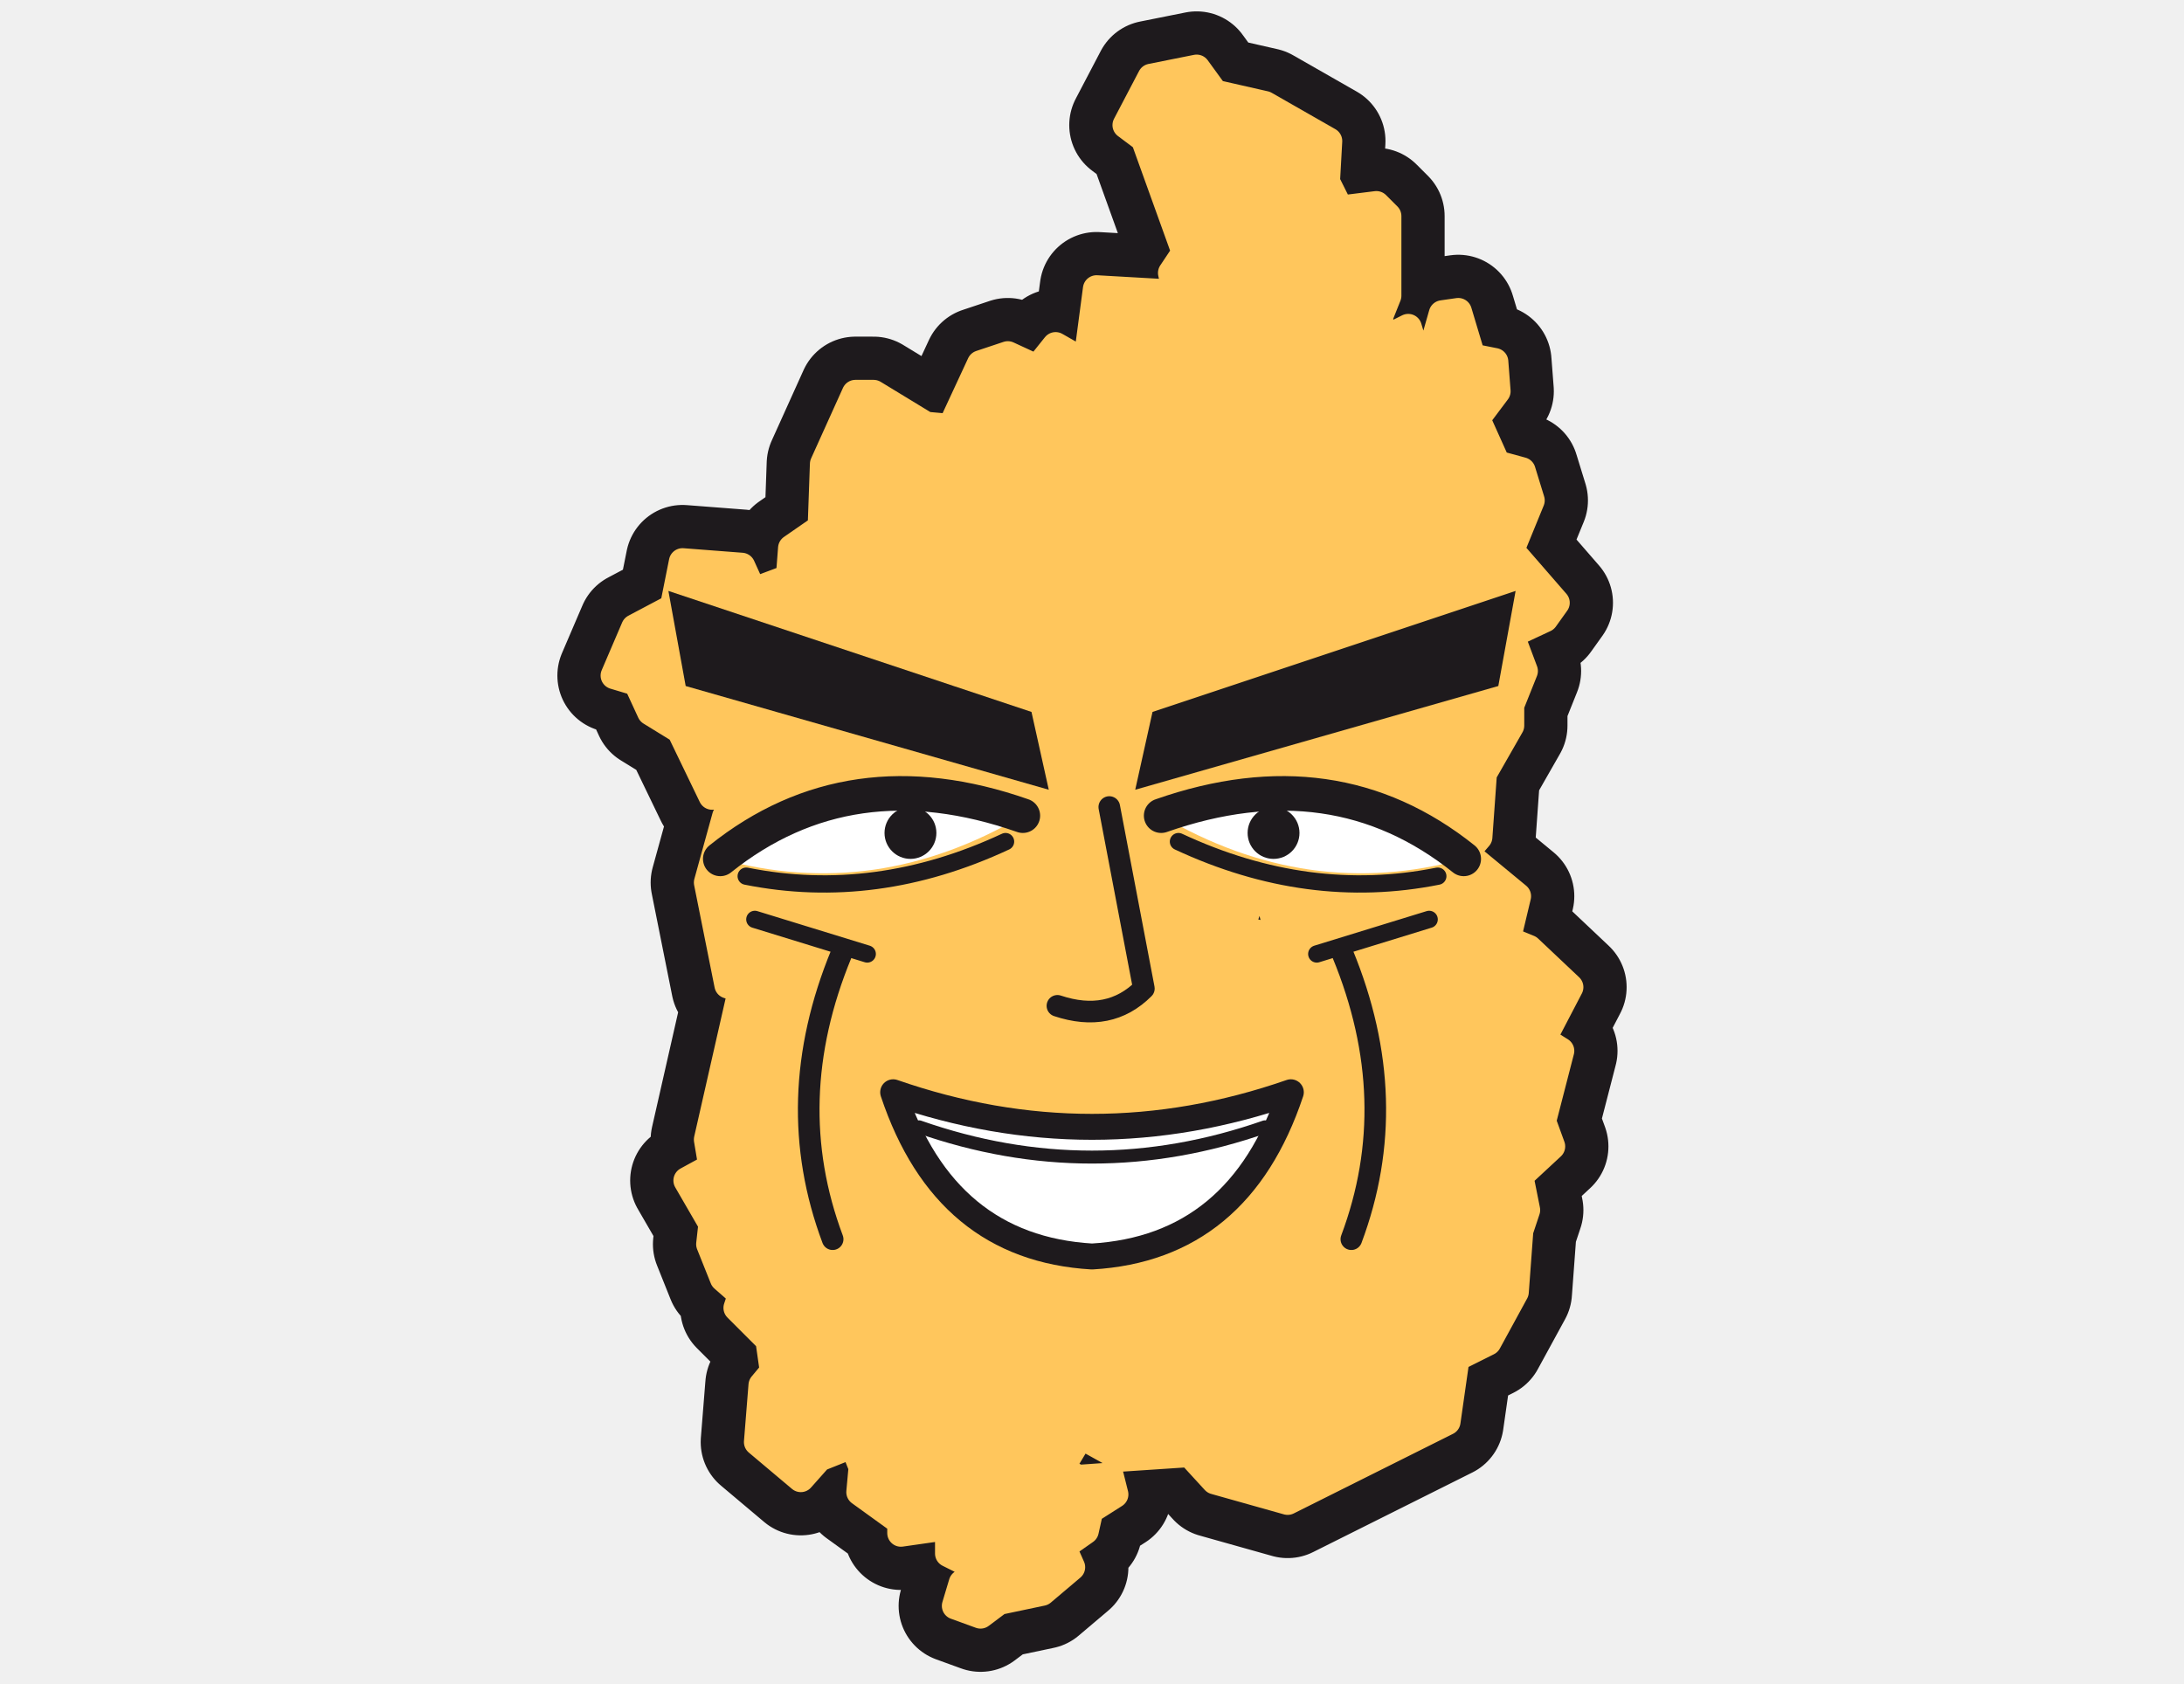
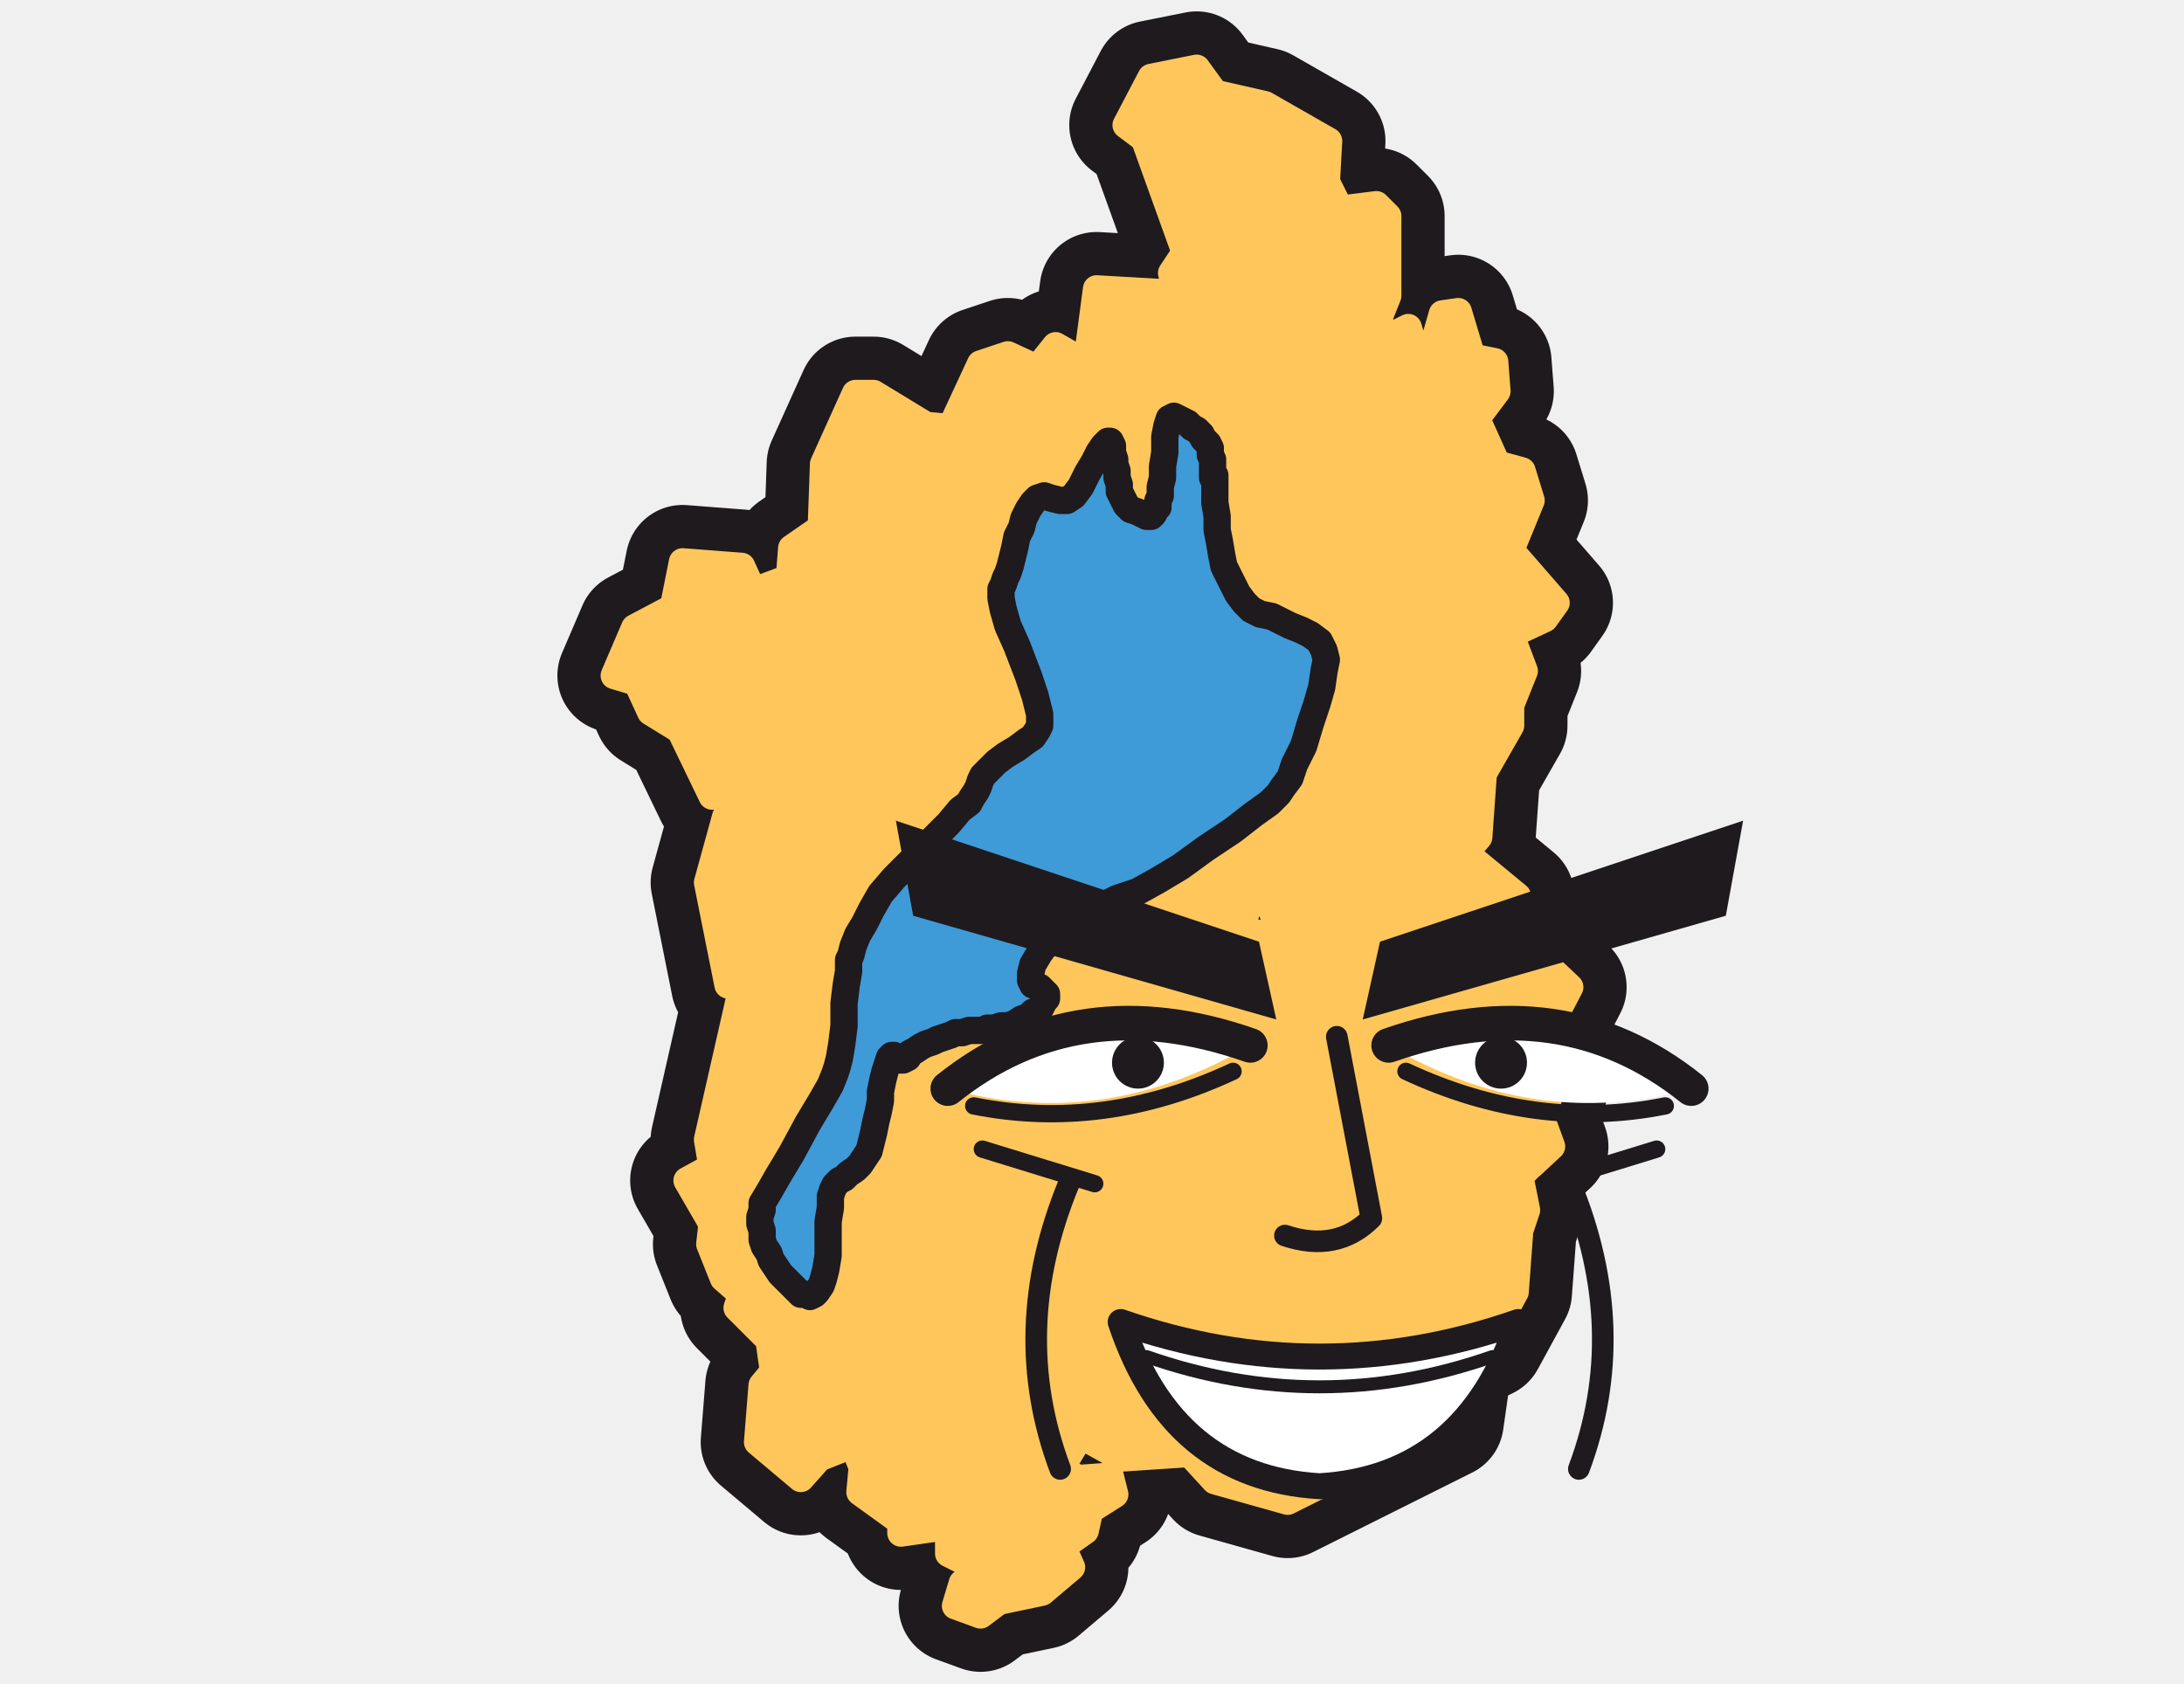
<svg xmlns="http://www.w3.org/2000/svg" width="96" height="74" viewBox="0 0 96 74">
  <path d="M42.3,38.2 L40.3,35.1 L38.7,34.7 L37.5,36.0 L35.9,35.7 L35.6,34.9 L34.2,34.2 L32.9,34.3 L31.9,35.9 L31.1,38.8 L32.0,43.3 L32.6,43.5 L31.1,50.1 L31.3,51.3 L30.2,51.9 L31.3,53.8 L31.2,54.7 L31.8,56.2 L32.6,56.9 L32.4,57.5 L33.8,58.9 L34.0,60.3 L33.5,60.9 L33.3,63.4 L35.2,65.0 L36.0,64.1 L37.5,63.5 L37.9,64.5 L39.2,64.3 L39.4,63.5 L40.6,63.6 L40.9,62.2 L42.1,61.4 L43.9,61.1 L43.4,60.0 L43.8,59.5 L42.4,59.6 L42.0,58.8 L42.0,57.2 L39.3,56.7 L38.3,57.5 L37.7,56.0 L36.4,55.7 L35.4,56.0 L34.5,52.8 L36.7,48.8 L37.7,45.2 L38.9,44.4 L39.7,41.9 L41.1,41.2ZM62.7,35.0 L62.4,34.1 L59.6,33.1 L56.2,33.4 L54.5,32.8 L54.1,30.2 L50.4,28.9 L50.6,35.4 L48.8,36.4 L46.4,36.1 L48.2,39.3 L51.5,40.2 L53.0,41.2 L53.2,40.6 L54.5,41.0 L55.1,39.1 L55.8,39.6 L58.0,37.5 L58.9,37.4 L59.6,36.3 L60.9,35.5 L62.0,35.7ZM54.1,30.2 L56.6,29.1 L59.4,29.0 L60.3,29.9 L61.1,29.6 L61.9,27.2 L61.5,25.6 L63.0,25.6 L63.4,24.4 L63.2,23.1 L61.6,20.5 L62.5,16.4 L61.9,14.4 L60.9,14.9 L60.6,14.0 L61.0,13.0 L61.0,9.5 L60.5,9.0 L58.9,9.2 L58.3,8.0 L58.4,6.2 L55.6,4.6 L53.4,4.1 L52.6,3.0 L50.6,3.4 L49.5,5.5 L50.3,6.1 L52.1,11.1 L51.5,12.0 L51.7,12.9 L48.2,12.7 L47.1,21.0 L48.4,21.6 L48.4,23.2 L47.1,24.9 L47.3,26.2 L50.4,28.9ZM41.1,41.2 L41.8,44.9 L42.9,45.3 L43.4,46.9 L45.3,47.6 L46.1,48.6 L47.4,48.2 L47.6,48.8 L48.8,48.6 L50.2,49.7 L49.0,48.3 L49.8,47.2 L51.1,47.5 L52.0,45.7 L51.6,44.7 L49.9,43.4 L49.2,41.8 L47.8,41.3 L46.9,38.9 L46.4,36.1 L45.7,36.1 L42.3,38.2ZM40.7,56.9 L41.3,55.6 L40.7,54.8 L39.6,54.2 L39.7,53.1 L39.0,52.6 L39.1,51.6 L37.8,49.4 L36.7,48.8 L34.5,52.8 L35.4,56.0 L36.4,55.7 L37.7,56.0 L38.3,57.5 L39.3,56.7ZM36.7,48.8 L37.8,49.4 L39.1,51.6 L41.0,52.7 L42.3,51.6 L41.2,50.7 L41.9,49.8 L41.4,48.7 L41.6,47.9 L40.7,46.5 L39.4,45.7 L38.9,44.4 L37.7,45.2ZM43.8,59.5 L44.3,58.5 L45.1,58.1 L43.9,56.3 L43.7,53.5 L42.3,51.6 L41.0,52.7 L39.1,51.6 L39.0,52.6 L39.7,53.1 L39.6,54.2 L40.7,54.8 L41.3,55.6 L40.7,56.9 L42.0,57.2 L42.0,58.8 L42.4,59.6ZM37.9,64.5 L37.8,65.6 L39.6,66.9 L39.6,67.4 L41.7,67.1 L41.7,68.3 L43.1,69.0 L42.3,69.6 L42.0,70.6 L43.1,71.0 L43.9,70.4 L45.8,70.0 L47.1,68.9 L46.7,68.0 L47.7,67.3 L47.9,66.4 L49.0,65.7 L48.8,64.9 L47.4,65.0 L46.6,64.6 L47.5,63.1 L49.3,64.1 L52.3,63.9 L53.4,65.1 L56.6,66.0 L63.6,62.5 L64.0,59.7 L65.4,59.0 L66.6,56.8 L66.8,54.1 L66.0,54.4 L64.9,53.7 L62.2,54.2 L62.1,56.2 L60.8,57.0 L59.7,56.6 L57.8,58.3 L55.8,58.4 L54.7,56.9 L52.5,55.1 L52.3,54.2 L51.3,53.1 L50.7,54.0 L50.0,53.5 L49.8,55.2 L49.1,56.2 L49.4,58.1 L48.3,59.3 L45.1,58.1 L44.3,58.5 L43.4,60.0 L43.9,61.1 L42.1,61.4 L40.9,62.2 L40.6,63.6 L39.4,63.5 L39.2,64.3ZM38.9,44.4 L39.4,45.7 L40.7,46.5 L41.6,47.9 L41.4,48.7 L41.9,49.8 L41.2,50.7 L43.7,53.5 L44.4,53.0 L44.8,51.2 L45.8,51.5 L46.1,48.6 L45.3,47.6 L43.4,46.9 L42.9,45.3 L41.8,44.9 L41.1,41.2 L39.7,41.9ZM45.1,58.1 L48.3,59.3 L49.4,58.1 L49.1,56.2 L49.8,55.2 L50.0,53.5 L48.6,52.8 L47.5,53.8 L46.6,53.2 L45.8,51.5 L44.8,51.2 L44.4,53.0 L43.7,53.5 L43.6,54.5 L43.9,56.3ZM42.3,38.2 L45.7,36.1 L48.8,36.4 L50.6,35.4 L50.4,28.9 L47.3,26.2 L47.1,24.9 L48.4,23.2 L48.4,21.6 L47.1,21.0 L47.8,16.0 L46.4,15.2 L45.6,16.2 L44.3,15.6 L43.1,16.0 L41.8,18.8 L40.7,18.7 L38.4,17.3 L37.6,17.3 L36.2,20.4 L36.1,23.2 L34.8,24.1 L34.7,25.4 L33.1,26.0 L32.6,24.9 L30.0,24.7 L29.6,26.7 L27.9,27.6 L27.0,29.7 L28.0,30.0 L28.6,31.3 L29.9,32.1 L31.3,35.0 L34.2,34.2 L35.6,34.9 L35.9,35.7 L37.5,36.0 L38.7,34.7 L40.3,35.1ZM46.5,36.7 L47.8,41.3 L49.2,41.8 L49.9,43.4 L51.6,44.7 L52.0,45.7 L51.1,47.5 L49.8,47.2 L49.0,48.3 L50.2,49.7 L50.9,53.3 L51.3,53.1 L52.3,54.2 L54.6,52.5 L54.8,50.7 L56.5,50.3 L57.6,51.1 L59.3,51.1 L61.3,52.7 L62.2,54.2 L64.9,53.7 L66.0,54.4 L66.8,54.1 L67.1,53.2 L66.8,51.7 L68.2,50.4 L67.8,49.3 L68.6,46.2 L67.8,45.7 L69.0,43.4 L67.2,41.7 L65.0,40.8 L64.1,42.2 L65.1,43.8 L64.9,44.6 L62.9,45.6 L59.8,43.7 L56.4,44.2 L55.7,43.6 L55.2,44.7 L53.8,44.4 L53.0,41.2 L51.5,40.2 L48.2,39.3ZM62.7,35.0 L64.3,34.0 L65.2,34.0 L66.4,31.9 L66.4,31.0 L67.0,29.5 L66.4,27.9 L67.9,27.2 L68.4,26.5 L66.4,24.2 L67.3,22.0 L66.9,20.7 L65.8,20.4 L64.9,18.4 L65.8,17.2 L65.7,15.9 L64.7,15.7 L64.1,13.7 L63.4,13.8 L63.0,15.2 L62.4,15.5 L61.6,20.5 L63.2,23.1 L63.4,24.4 L63.0,25.6 L61.5,25.6 L61.9,27.2 L61.1,29.6 L60.3,29.9 L59.4,29.0 L56.6,29.1 L54.1,30.2 L54.5,32.8 L56.2,33.4 L59.6,33.1 L62.4,34.1ZM62.2,54.2 L61.3,52.7 L59.3,51.1 L57.6,51.1 L56.5,50.3 L54.8,50.7 L54.6,52.5 L52.3,54.2 L52.5,55.1 L54.7,56.9 L55.8,58.4 L57.8,58.3 L59.7,56.6 L60.8,57.0 L62.1,56.2ZM46.1,48.6 L45.8,51.5 L46.6,53.2 L47.5,53.8 L48.6,52.8 L50.7,54.0 L51.3,53.1 L50.9,53.3 L50.2,49.7 L48.8,48.6 L47.6,48.8 L47.4,48.2ZM53.0,41.2 L53.8,44.4 L55.2,44.7 L55.7,43.6 L56.4,44.2 L59.8,43.7 L61.8,44.8 L61.2,43.9 L60.3,43.8 L59.0,41.8 L53.2,40.6ZM55.8,39.6 L56.1,40.7 L56.9,41.4 L59.0,41.8 L58.8,40.5 L57.0,38.4ZM57.0,38.4 L58.8,40.5 L59.0,41.8 L60.3,43.8 L61.2,43.9 L62.9,45.6 L64.9,44.6 L65.1,43.8 L64.1,42.2 L65.0,40.8 L66.2,41.5 L66.7,39.4 L64.4,37.5 L65.0,36.8 L65.2,34.0 L64.3,34.0 L62.0,35.7 L60.9,35.5 L59.6,36.3 L58.9,37.4 L58.0,37.5Z" fill="none" stroke="#1E1A1D" stroke-width="5" stroke-linejoin="round" />
  <path d="M42.3,38.2 L40.3,35.1 L38.7,34.7 L37.5,36.0 L35.9,35.7 L35.6,34.9 L34.2,34.2 L32.9,34.3 L31.9,35.9 L31.1,38.8 L32.0,43.3 L32.6,43.5 L31.1,50.1 L31.3,51.3 L30.2,51.9 L31.3,53.8 L31.2,54.7 L31.8,56.2 L32.6,56.9 L32.4,57.5 L33.8,58.9 L34.0,60.3 L33.5,60.9 L33.3,63.4 L35.2,65.0 L36.0,64.1 L37.5,63.5 L37.9,64.5 L39.2,64.3 L39.4,63.5 L40.6,63.6 L40.9,62.2 L42.1,61.4 L43.9,61.1 L43.4,60.0 L43.8,59.5 L42.4,59.6 L42.0,58.8 L42.0,57.2 L39.3,56.7 L38.3,57.5 L37.7,56.0 L36.4,55.7 L35.4,56.0 L34.5,52.8 L36.7,48.8 L37.7,45.2 L38.9,44.4 L39.7,41.9 L41.1,41.2ZM62.7,35.0 L62.4,34.1 L59.6,33.1 L56.2,33.4 L54.5,32.8 L54.1,30.2 L50.4,28.9 L50.6,35.4 L48.8,36.4 L46.4,36.1 L48.2,39.3 L51.5,40.2 L53.0,41.2 L53.2,40.6 L54.5,41.0 L55.1,39.1 L55.8,39.6 L58.0,37.5 L58.9,37.4 L59.6,36.3 L60.9,35.5 L62.0,35.7ZM54.1,30.2 L56.6,29.1 L59.4,29.0 L60.3,29.9 L61.1,29.6 L61.9,27.2 L61.5,25.6 L63.0,25.6 L63.4,24.4 L63.2,23.1 L61.6,20.5 L62.5,16.4 L61.9,14.4 L60.9,14.9 L60.6,14.0 L61.0,13.0 L61.0,9.5 L60.5,9.0 L58.9,9.2 L58.3,8.0 L58.4,6.2 L55.6,4.6 L53.4,4.1 L52.6,3.0 L50.6,3.4 L49.5,5.5 L50.3,6.1 L52.1,11.1 L51.5,12.0 L51.7,12.9 L48.2,12.7 L47.1,21.0 L48.4,21.6 L48.4,23.2 L47.1,24.9 L47.3,26.2 L50.4,28.9ZM41.1,41.2 L41.8,44.9 L42.9,45.3 L43.4,46.9 L45.3,47.6 L46.1,48.6 L47.4,48.2 L47.6,48.8 L48.8,48.6 L50.2,49.7 L49.0,48.3 L49.8,47.2 L51.1,47.5 L52.0,45.7 L51.6,44.7 L49.9,43.4 L49.2,41.8 L47.8,41.3 L46.9,38.9 L46.4,36.1 L45.7,36.1 L42.3,38.2ZM40.7,56.9 L41.3,55.6 L40.7,54.8 L39.6,54.2 L39.7,53.1 L39.0,52.6 L39.1,51.6 L37.8,49.4 L36.7,48.8 L34.5,52.8 L35.4,56.0 L36.4,55.7 L37.7,56.0 L38.3,57.5 L39.3,56.7ZM36.7,48.8 L37.8,49.4 L39.1,51.6 L41.0,52.7 L42.3,51.6 L41.2,50.7 L41.9,49.8 L41.4,48.7 L41.6,47.9 L40.7,46.5 L39.4,45.7 L38.9,44.4 L37.7,45.2ZM43.8,59.5 L44.3,58.5 L45.1,58.1 L43.9,56.3 L43.7,53.5 L42.3,51.6 L41.0,52.7 L39.1,51.6 L39.0,52.6 L39.7,53.1 L39.6,54.2 L40.7,54.8 L41.3,55.6 L40.7,56.9 L42.0,57.2 L42.0,58.8 L42.4,59.6ZM37.9,64.5 L37.8,65.6 L39.6,66.9 L39.6,67.4 L41.7,67.1 L41.7,68.3 L43.1,69.0 L42.3,69.6 L42.0,70.6 L43.1,71.0 L43.9,70.4 L45.8,70.0 L47.1,68.9 L46.7,68.0 L47.7,67.3 L47.9,66.4 L49.0,65.7 L48.8,64.9 L47.4,65.0 L46.6,64.6 L47.5,63.1 L49.3,64.1 L52.3,63.9 L53.4,65.1 L56.6,66.0 L63.6,62.5 L64.0,59.7 L65.4,59.0 L66.6,56.8 L66.8,54.1 L66.0,54.4 L64.9,53.7 L62.2,54.2 L62.1,56.2 L60.8,57.0 L59.7,56.6 L57.8,58.3 L55.8,58.4 L54.7,56.9 L52.5,55.1 L52.3,54.2 L51.3,53.1 L50.7,54.0 L50.0,53.5 L49.8,55.2 L49.1,56.2 L49.4,58.1 L48.3,59.3 L45.1,58.1 L44.3,58.5 L43.4,60.0 L43.9,61.1 L42.1,61.4 L40.9,62.2 L40.6,63.6 L39.4,63.5 L39.2,64.3ZM38.9,44.4 L39.4,45.7 L40.7,46.5 L41.6,47.9 L41.4,48.7 L41.9,49.8 L41.2,50.7 L43.7,53.5 L44.4,53.0 L44.8,51.2 L45.8,51.5 L46.1,48.6 L45.3,47.6 L43.4,46.9 L42.9,45.3 L41.8,44.9 L41.1,41.2 L39.7,41.9ZM45.1,58.1 L48.3,59.3 L49.4,58.1 L49.1,56.2 L49.8,55.2 L50.0,53.5 L48.6,52.8 L47.5,53.8 L46.6,53.2 L45.8,51.5 L44.8,51.2 L44.4,53.0 L43.7,53.5 L43.6,54.5 L43.9,56.3ZM42.3,38.2 L45.7,36.1 L48.8,36.4 L50.6,35.4 L50.4,28.9 L47.3,26.2 L47.1,24.9 L48.4,23.2 L48.4,21.6 L47.1,21.0 L47.8,16.0 L46.4,15.2 L45.6,16.2 L44.3,15.6 L43.1,16.0 L41.8,18.8 L40.7,18.7 L38.4,17.3 L37.6,17.3 L36.2,20.4 L36.1,23.2 L34.8,24.1 L34.7,25.4 L33.1,26.0 L32.6,24.9 L30.0,24.7 L29.6,26.7 L27.9,27.6 L27.0,29.7 L28.0,30.0 L28.6,31.3 L29.9,32.1 L31.3,35.0 L34.2,34.2 L35.6,34.9 L35.9,35.7 L37.5,36.0 L38.7,34.7 L40.3,35.1ZM46.5,36.7 L47.8,41.3 L49.2,41.8 L49.9,43.4 L51.6,44.7 L52.0,45.7 L51.1,47.5 L49.8,47.2 L49.0,48.3 L50.2,49.7 L50.9,53.3 L51.3,53.1 L52.3,54.2 L54.6,52.5 L54.8,50.7 L56.5,50.3 L57.6,51.1 L59.3,51.1 L61.3,52.7 L62.2,54.2 L64.9,53.7 L66.0,54.4 L66.8,54.1 L67.1,53.2 L66.8,51.7 L68.2,50.4 L67.8,49.3 L68.6,46.2 L67.8,45.7 L69.0,43.4 L67.2,41.7 L65.0,40.8 L64.1,42.2 L65.1,43.8 L64.9,44.6 L62.9,45.6 L59.8,43.7 L56.4,44.2 L55.7,43.6 L55.2,44.7 L53.8,44.4 L53.0,41.2 L51.5,40.2 L48.2,39.3ZM62.7,35.0 L64.3,34.0 L65.2,34.0 L66.4,31.9 L66.4,31.0 L67.0,29.5 L66.4,27.9 L67.9,27.2 L68.4,26.5 L66.4,24.2 L67.3,22.0 L66.9,20.7 L65.8,20.4 L64.9,18.4 L65.8,17.2 L65.7,15.9 L64.7,15.7 L64.1,13.7 L63.4,13.8 L63.0,15.2 L62.4,15.5 L61.6,20.5 L63.2,23.1 L63.4,24.4 L63.0,25.6 L61.5,25.6 L61.9,27.2 L61.1,29.6 L60.3,29.9 L59.4,29.0 L56.6,29.1 L54.1,30.2 L54.5,32.8 L56.2,33.4 L59.6,33.1 L62.4,34.1ZM62.2,54.2 L61.3,52.7 L59.3,51.1 L57.6,51.1 L56.5,50.3 L54.8,50.7 L54.6,52.5 L52.3,54.2 L52.5,55.1 L54.7,56.9 L55.8,58.4 L57.8,58.3 L59.7,56.6 L60.8,57.0 L62.1,56.2ZM46.1,48.6 L45.8,51.5 L46.6,53.2 L47.5,53.8 L48.6,52.8 L50.7,54.0 L51.3,53.1 L50.9,53.3 L50.2,49.7 L48.8,48.6 L47.6,48.8 L47.4,48.2ZM53.0,41.2 L53.8,44.4 L55.2,44.7 L55.7,43.6 L56.4,44.2 L59.8,43.7 L61.8,44.8 L61.2,43.9 L60.3,43.8 L59.0,41.8 L53.2,40.6ZM55.8,39.6 L56.1,40.7 L56.9,41.4 L59.0,41.8 L58.8,40.5 L57.0,38.4ZM57.0,38.4 L58.8,40.5 L59.0,41.8 L60.3,43.8 L61.2,43.9 L62.9,45.6 L64.9,44.6 L65.1,43.8 L64.1,42.2 L65.0,40.8 L66.2,41.5 L66.7,39.4 L64.4,37.5 L65.0,36.8 L65.2,34.0 L64.3,34.0 L62.0,35.7 L60.9,35.5 L59.6,36.3 L58.9,37.4 L58.0,37.5Z" fill="#FFC65C" stroke="#FFC65C" stroke-width="1.2" stroke-linejoin="round" />
-   <g transform="translate(48.0,37.0) scale(0.19)">
+   <path d="M55.4,27.0 L55.9,27.1 L56.3,27.3 L56.7,27.5 L57.2,27.7 L57.6,27.9 L58.0,28.2 L58.2,28.6 L58.3,29.0 L58.2,29.5 L58.1,30.2 L57.9,30.9 L57.6,31.8 L57.3,32.8 L56.9,33.6 L56.7,34.2 L56.4,34.6 L56.2,34.9 L55.8,35.3 L55.1,35.8 L54.2,36.5 L53.0,37.3 L51.9,38.1 L50.9,38.7 L50.0,39.2 L49.1,39.5 L48.3,39.9 L47.6,40.2 L47.1,40.5 L46.7,40.8 L46.3,41.1 L46.0,41.5 L45.7,41.9 L45.4,42.4 L45.3,42.8 L45.3,43.1 L45.4,43.3 L45.7,43.4 L45.9,43.6 L46.0,43.7 L46.0,43.9 L45.9,44.0 L45.8,44.2 L45.7,44.4 L45.4,44.5 L45.2,44.7 L44.9,44.8 L44.6,45.0 L44.3,45.1 L44.0,45.1 L43.7,45.2 L43.4,45.2 L43.2,45.3 L42.9,45.3 L42.6,45.3 L42.3,45.4 L42.0,45.4 L41.8,45.5 L41.5,45.6 L41.2,45.7 L41.0,45.8 L40.7,45.9 L40.5,46.0 L40.2,46.2 L40.0,46.3 L39.9,46.5 L39.7,46.6 L39.5,46.6 L39.4,46.6 L39.3,46.4 L39.2,46.4 L39.1,46.5 L39.0,46.8 L38.9,47.1 L38.8,47.5 L38.7,48.0 L38.7,48.4 L38.6,48.9 L38.5,49.3 L38.4,49.8 L38.3,50.2 L38.2,50.6 L38.0,50.9 L37.8,51.2 L37.6,51.4 L37.3,51.6 L37.1,51.8 L36.9,51.9 L36.7,52.1 L36.6,52.3 L36.5,52.6 L36.5,53.1 L36.4,53.7 L36.4,54.5 L36.4,55.2 L36.3,55.8 L36.2,56.2 L36.1,56.5 L35.9,56.8 L35.8,56.9 L35.6,57.0 L35.4,56.9 L35.2,56.9 L35.1,56.8 L34.9,56.6 L34.7,56.4 L34.5,56.2 L34.3,56.0 L34.1,55.7 L33.9,55.4 L33.8,55.1 L33.6,54.8 L33.5,54.5 L33.5,54.1 L33.4,53.8 L33.4,53.5 L33.5,53.2 L33.5,52.9 L33.8,52.4 L34.2,51.7 L34.8,50.7 L35.5,49.4 L36.1,48.4 L36.5,47.7 L36.7,47.2 L36.8,46.9 L36.9,46.5 L37.0,45.9 L37.1,45.1 L37.1,44.1 L37.2,43.3 L37.3,42.7 L37.3,42.2 L37.4,42.0 L37.5,41.6 L37.7,41.1 L38.0,40.6 L38.3,40.0 L38.7,39.3 L39.3,38.6 L40.1,37.8 L41.0,36.9 L41.7,36.2 L42.2,35.6 L42.6,35.3 L42.7,35.1 L42.9,34.8 L43.0,34.6 L43.1,34.3 L43.2,34.1 L43.5,33.8 L43.8,33.5 L44.2,33.2 L44.7,32.9 L45.1,32.6 L45.4,32.4 L45.6,32.1 L45.7,31.9 L45.7,31.4 L45.5,30.6 L45.2,29.7 L44.7,28.4 L44.3,27.5 L44.1,26.8 L44.0,26.3 L44.0,26.1 L44.0,25.9 L44.1,25.7 L44.2,25.4 L44.3,25.2 L44.4,24.9 L44.5,24.5 L44.6,24.1 L44.7,23.6 L44.9,23.2 L45.0,22.8 L45.2,22.4 L45.4,22.1 L45.6,21.9 L45.9,21.8 L46.2,21.9 L46.6,22.0 L46.9,22.0 L47.2,21.8 L47.5,21.4 L47.8,20.8 L48.1,20.3 L48.3,19.9 L48.5,19.6 L48.6,19.5 L48.7,19.4 L48.8,19.4 L48.9,19.6 L48.9,19.9 L49.0,20.2 L49.0,20.4 L49.1,20.7 L49.1,21.0 L49.2,21.3 L49.2,21.6 L49.3,21.8 L49.4,22.0 L49.5,22.2 L49.7,22.4 L50.0,22.5 L50.2,22.6 L50.4,22.7 L50.6,22.7 L50.7,22.6 L50.8,22.4 L50.9,22.3 L50.9,22.0 L51.0,21.8 L51.0,21.4 L51.1,21.0 L51.1,20.5 L51.2,19.9 L51.2,19.2 L51.3,18.7 L51.4,18.4 L51.6,18.3 L51.8,18.4 L52.0,18.5 L52.2,18.6 L52.4,18.8 L52.6,18.9 L52.8,19.1 L52.9,19.3 L53.1,19.5 L53.2,19.7 L53.2,20.0 L53.3,20.2 L53.3,20.5 L53.3,20.8 L53.3,21.0 L53.4,21.1 L53.4,21.0 L53.4,20.9 L53.4,21.0 L53.4,21.2 L53.4,21.6 L53.4,22.1 L53.5,22.7 L53.5,23.3 L53.6,23.8 L53.7,24.4 L53.8,24.9 L54.0,25.3 L54.2,25.7 L54.4,26.1 L54.7,26.5 L55.0,26.8Z" fill="#3F9AD8" stroke="#1E1A1D" stroke-width="1.2" stroke-linejoin="round" />
+   <g transform="translate(58.0,47.1) scale(0.19)">
    <path d="M-98,-58 L-14,-30 L-10,-12 L-94,-36Z" fill="#1E1A1D" />
    <path d="M98,-58 L14,-30 L10,-12 L94,-36Z" fill="#1E1A1D" />
    <path d="M-86,4 Q-56,-20 -16,-6 Q-50,14 -86,4Z" fill="#fff" />
    <path d="M-86,4 Q-56,-20 -16,-6" fill="none" stroke="#1E1A1D" stroke-width="8" stroke-linecap="round" stroke-linejoin="round" />
    <path d="M-80,8 Q-50,14 -20,0" fill="none" stroke="#1E1A1D" stroke-width="4" stroke-linecap="round" stroke-linejoin="round" />
    <circle cx="-42" cy="-2" r="6" fill="#1E1A1D" />
    <path d="M86,4 Q56,-20 16,-6 Q50,14 86,4Z" fill="#fff" />
    <path d="M86,4 Q56,-20 16,-6" fill="none" stroke="#1E1A1D" stroke-width="8" stroke-linecap="round" stroke-linejoin="round" />
    <path d="M80,8 Q50,14 20,0" fill="none" stroke="#1E1A1D" stroke-width="4" stroke-linecap="round" stroke-linejoin="round" />
    <circle cx="42" cy="-2" r="6" fill="#1E1A1D" />
    <path d="M4,-8 L12,34 q-8,8 -20,4" fill="none" stroke="#1E1A1D" stroke-width="5" stroke-linecap="round" stroke-linejoin="round" />
    <path d="M-58,26 q-14,34 -2,66" fill="none" stroke="#1E1A1D" stroke-width="5" stroke-linecap="round" stroke-linejoin="round" />
    <path d="M58,26 q14,34 2,66" fill="none" stroke="#1E1A1D" stroke-width="5" stroke-linecap="round" stroke-linejoin="round" />
    <path d="M-78,18 l26,8" fill="none" stroke="#1E1A1D" stroke-width="4" stroke-linecap="round" stroke-linejoin="round" />
    <path d="M78,18 l-26,8" fill="none" stroke="#1E1A1D" stroke-width="4" stroke-linecap="round" stroke-linejoin="round" />
    <path d="M-46,58 Q0,74 46,58 Q34,94 0,96 Q-34,94 -46,58Z" fill="#fff" />
    <path d="M-46,58 Q0,74 46,58 Q34,94 0,96 Q-34,94 -46,58Z" fill="none" stroke="#1E1A1D" stroke-width="6" stroke-linecap="round" stroke-linejoin="round" />
    <path d="M-40,66 Q0,80 40,66" fill="none" stroke="#1E1A1D" stroke-width="3" stroke-linecap="round" stroke-linejoin="round" />
  </g>
</svg>
